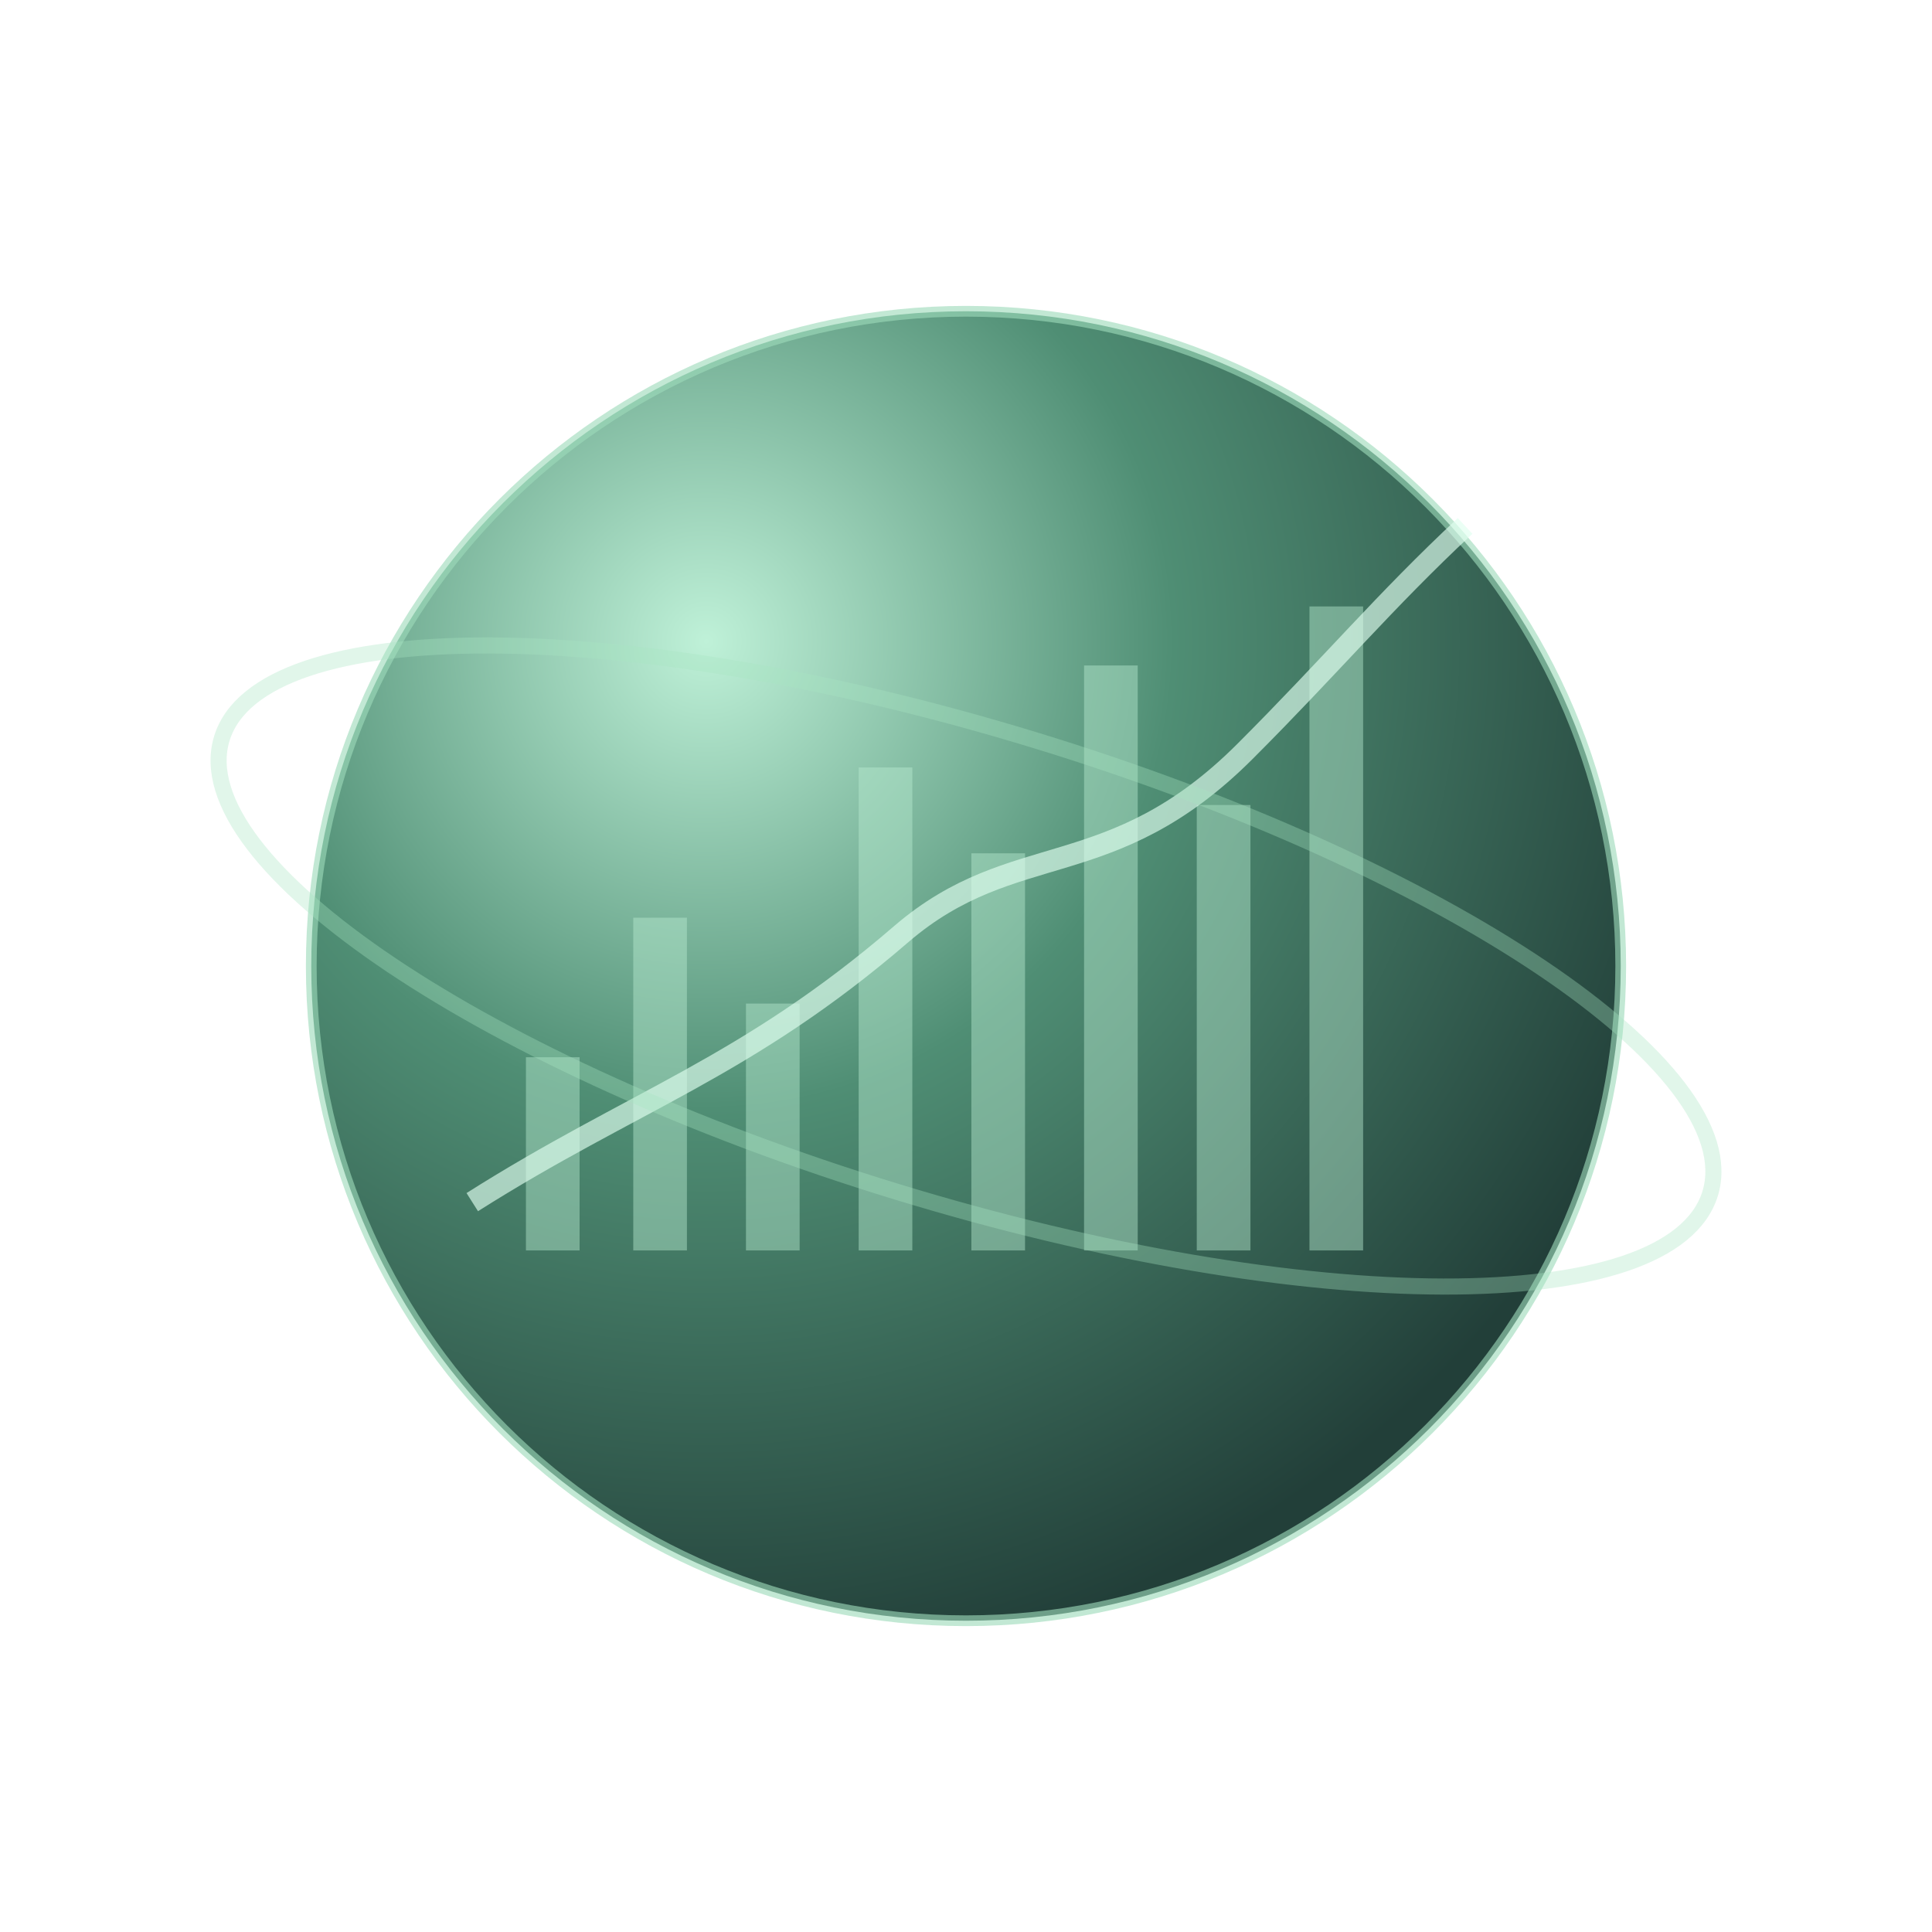
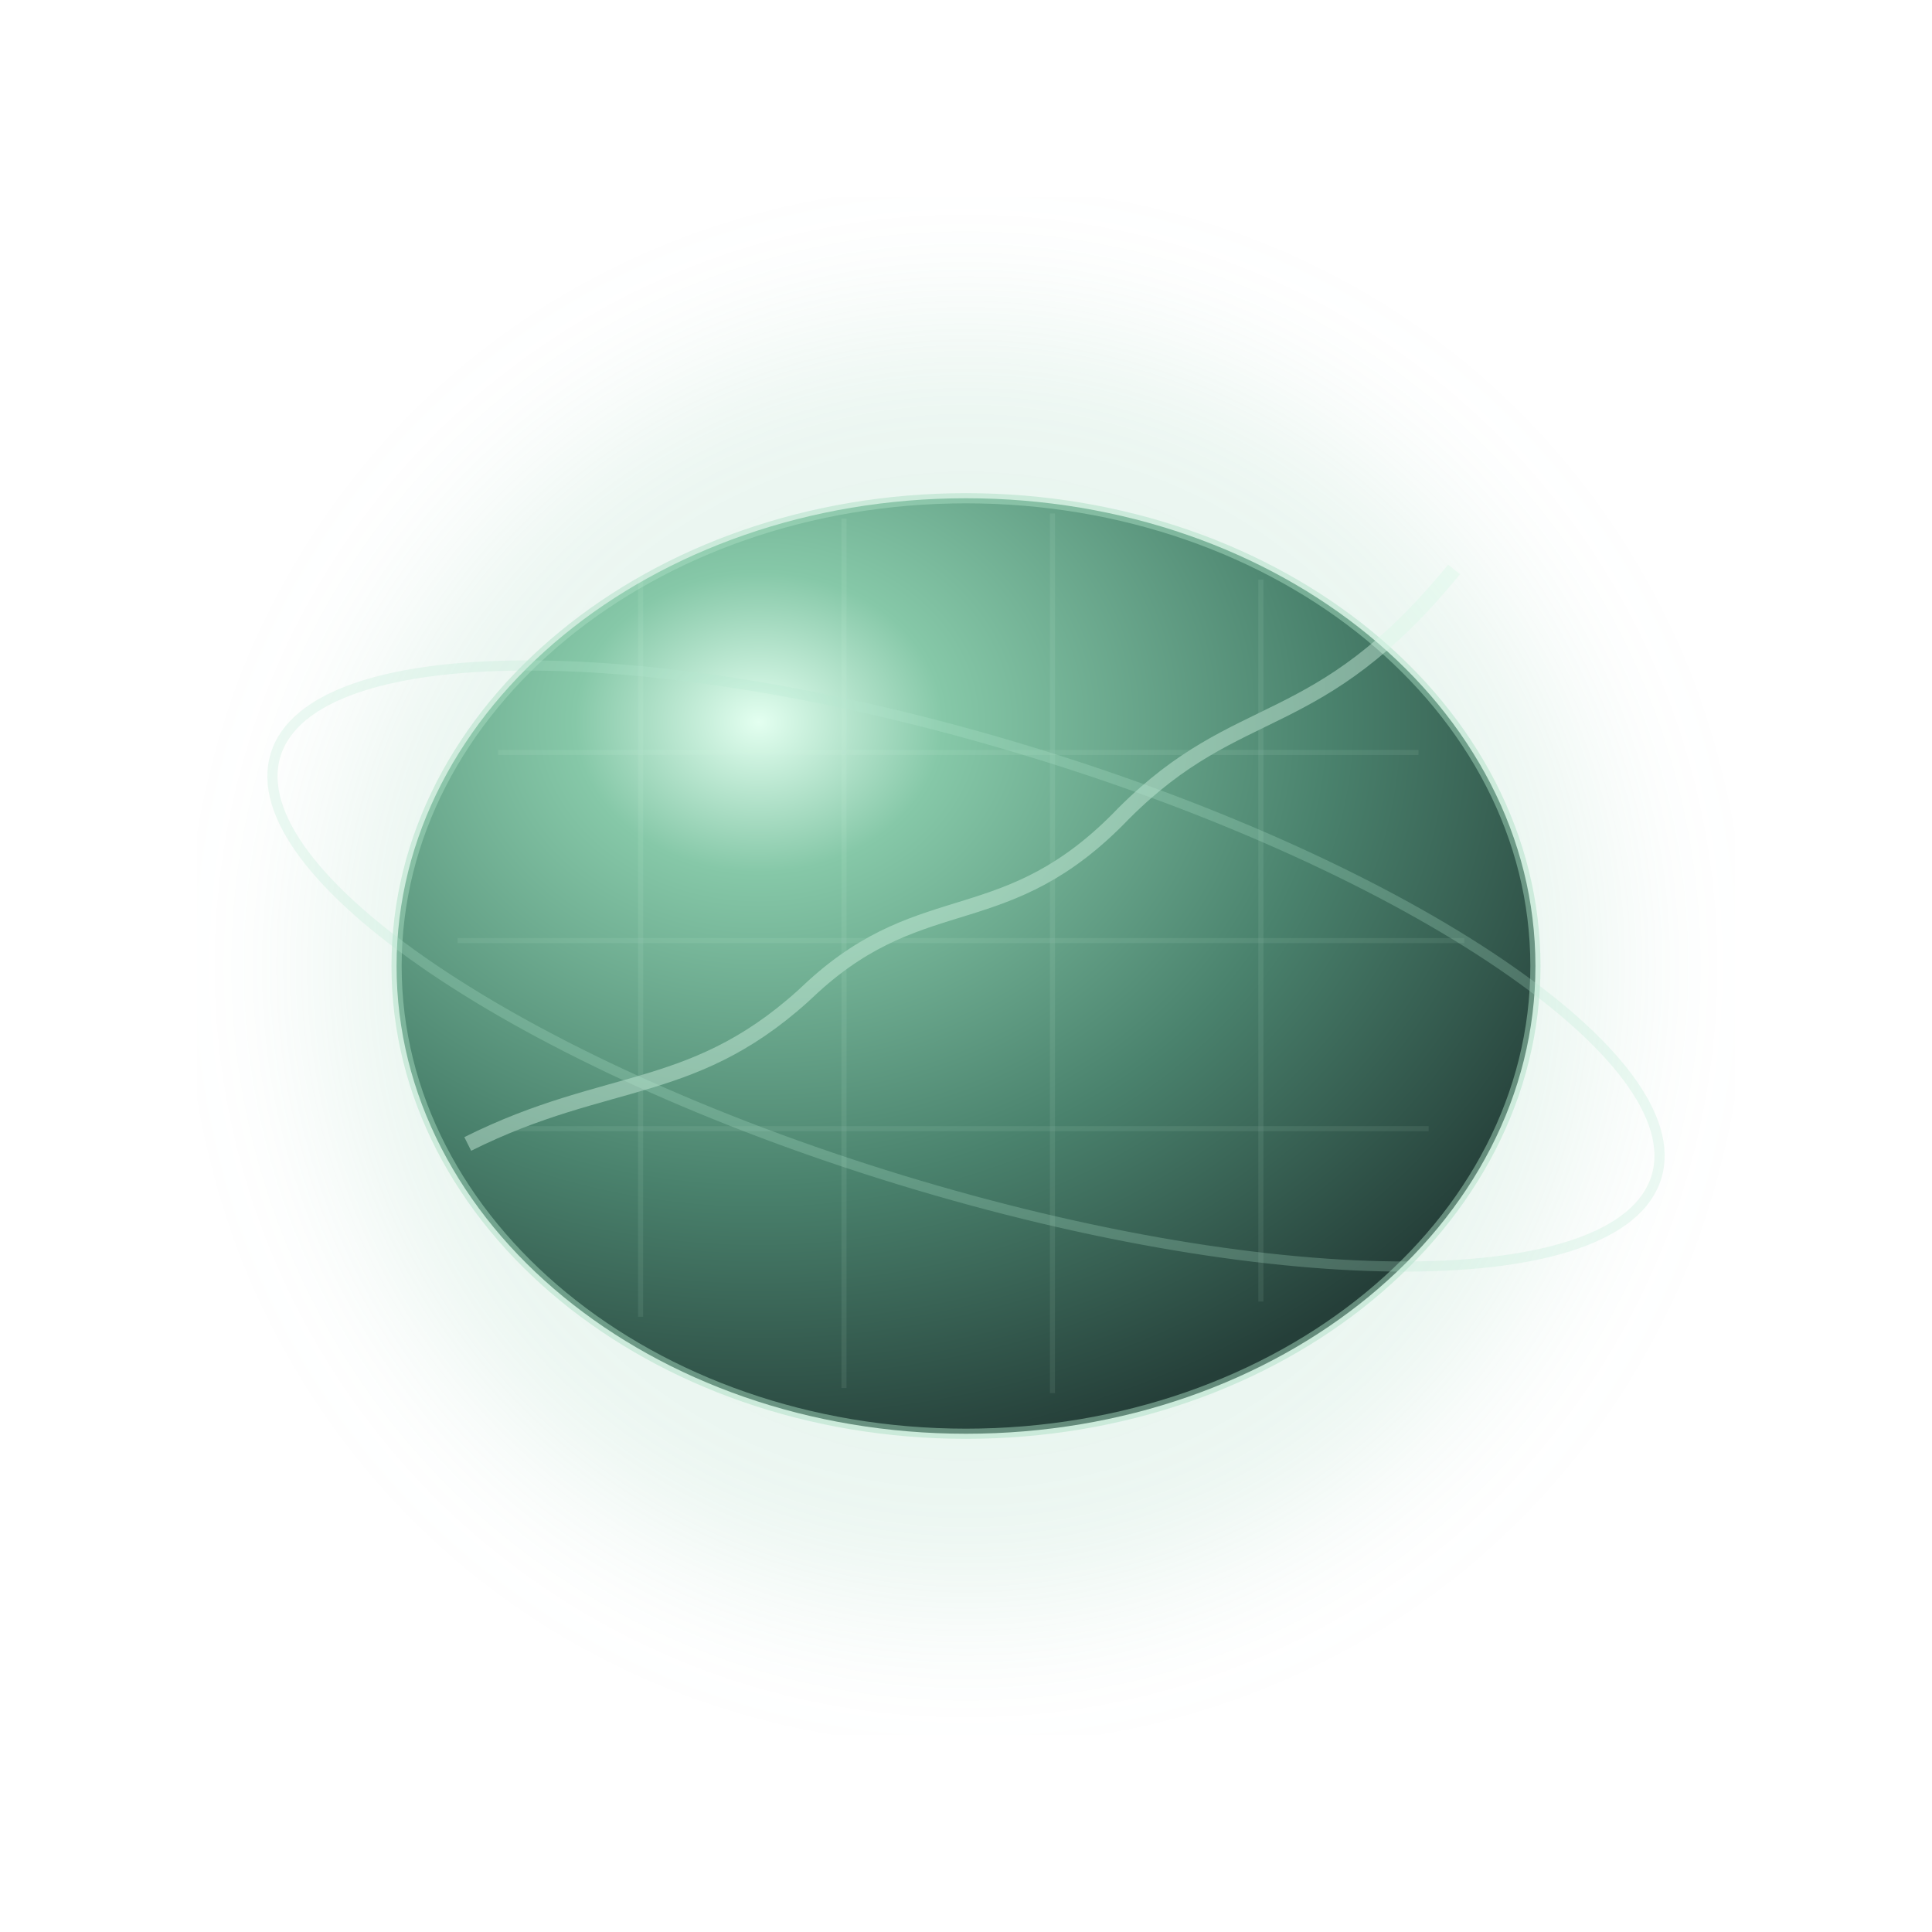
- <svg xmlns="http://www.w3.org/2000/svg" viewBox="0 0 360 360">
+ <svg xmlns="http://www.w3.org/2000/svg" viewBox="0 0 380 380">
  <defs>
-     <radialGradient id="p" cx=".3" cy=".25" r=".8">
-       <stop stop-color="#bff1d8" />
-       <stop offset=".45" stop-color="#4f8e74" />
-       <stop offset="1" stop-color="#223f39" />
+     <radialGradient id="g" cx="32%" cy="24%" r="80%">
+       <stop stop-color="#e3fff0" />
+       <stop offset=".2" stop-color="#86c8a8" />
+       <stop offset=".62" stop-color="#4a826d" />
+       <stop offset="1" stop-color="#253f39" />
    </radialGradient>
+     <filter id="h">
+       <feGaussianBlur stdDeviation="14" />
+     </filter>
  </defs>
-   <circle cx="180" cy="180" r="122" fill="url(#p)" stroke="#9ddaba" stroke-opacity=".62" stroke-width="2" />
-   <g fill="#b7ead0" opacity=".45">
-     <rect x="98" y="197" width="10" height="36" />
-     <rect x="118" y="171" width="10" height="62" />
-     <rect x="139" y="187" width="10" height="46" />
-     <rect x="160" y="143" width="10" height="90" />
-     <rect x="181" y="159" width="10" height="74" />
-     <rect x="202" y="124" width="10" height="109" />
-     <rect x="223" y="150" width="10" height="83" />
-     <rect x="244" y="113" width="10" height="120" />
+   <circle cx="190" cy="190" r="126" fill="#61b88f" opacity=".13" filter="url(#h)" />
+   <ellipse cx="190" cy="190" rx="112" ry="92" fill="url(#g)" stroke="#a9ddc1" stroke-opacity=".48" stroke-width="2" />
+   <g opacity=".42" stroke="#d9f8e8" fill="none">
+     <path d="M92 225 C120 211 137 216 160 194 C182 174 198 184 221 160 C244 137 259 145 286 112" stroke-width="3" />
+     <g stroke-opacity=".2" stroke-width="1">
+       <path d="M98 148H279" />
+       <path d="M90 185H288" />
+       <path d="M99 222H281" />
+       <path d="M126 112V259" />
+       <path d="M166 102V273" />
+       <path d="M207 101V274" />
+       <path d="M248 114V256" />
+     </g>
  </g>
-   <path d="M88 224 C118 205 139 199 168 174 C189 156 207 165 232 140 C248 124 258 112 273 98" fill="none" stroke="#e0fff0" stroke-opacity=".65" stroke-width="4" />
-   <ellipse cx="180" cy="180" rx="145" ry="44" fill="none" stroke="#a8e5c3" stroke-opacity=".34" stroke-width="3" transform="rotate(17 180 180)" />
+   <ellipse cx="190" cy="190" rx="142" ry="44" fill="none" stroke="#b5ead0" stroke-opacity=".25" stroke-width="2" transform="rotate(17 190 190)" />
</svg>
